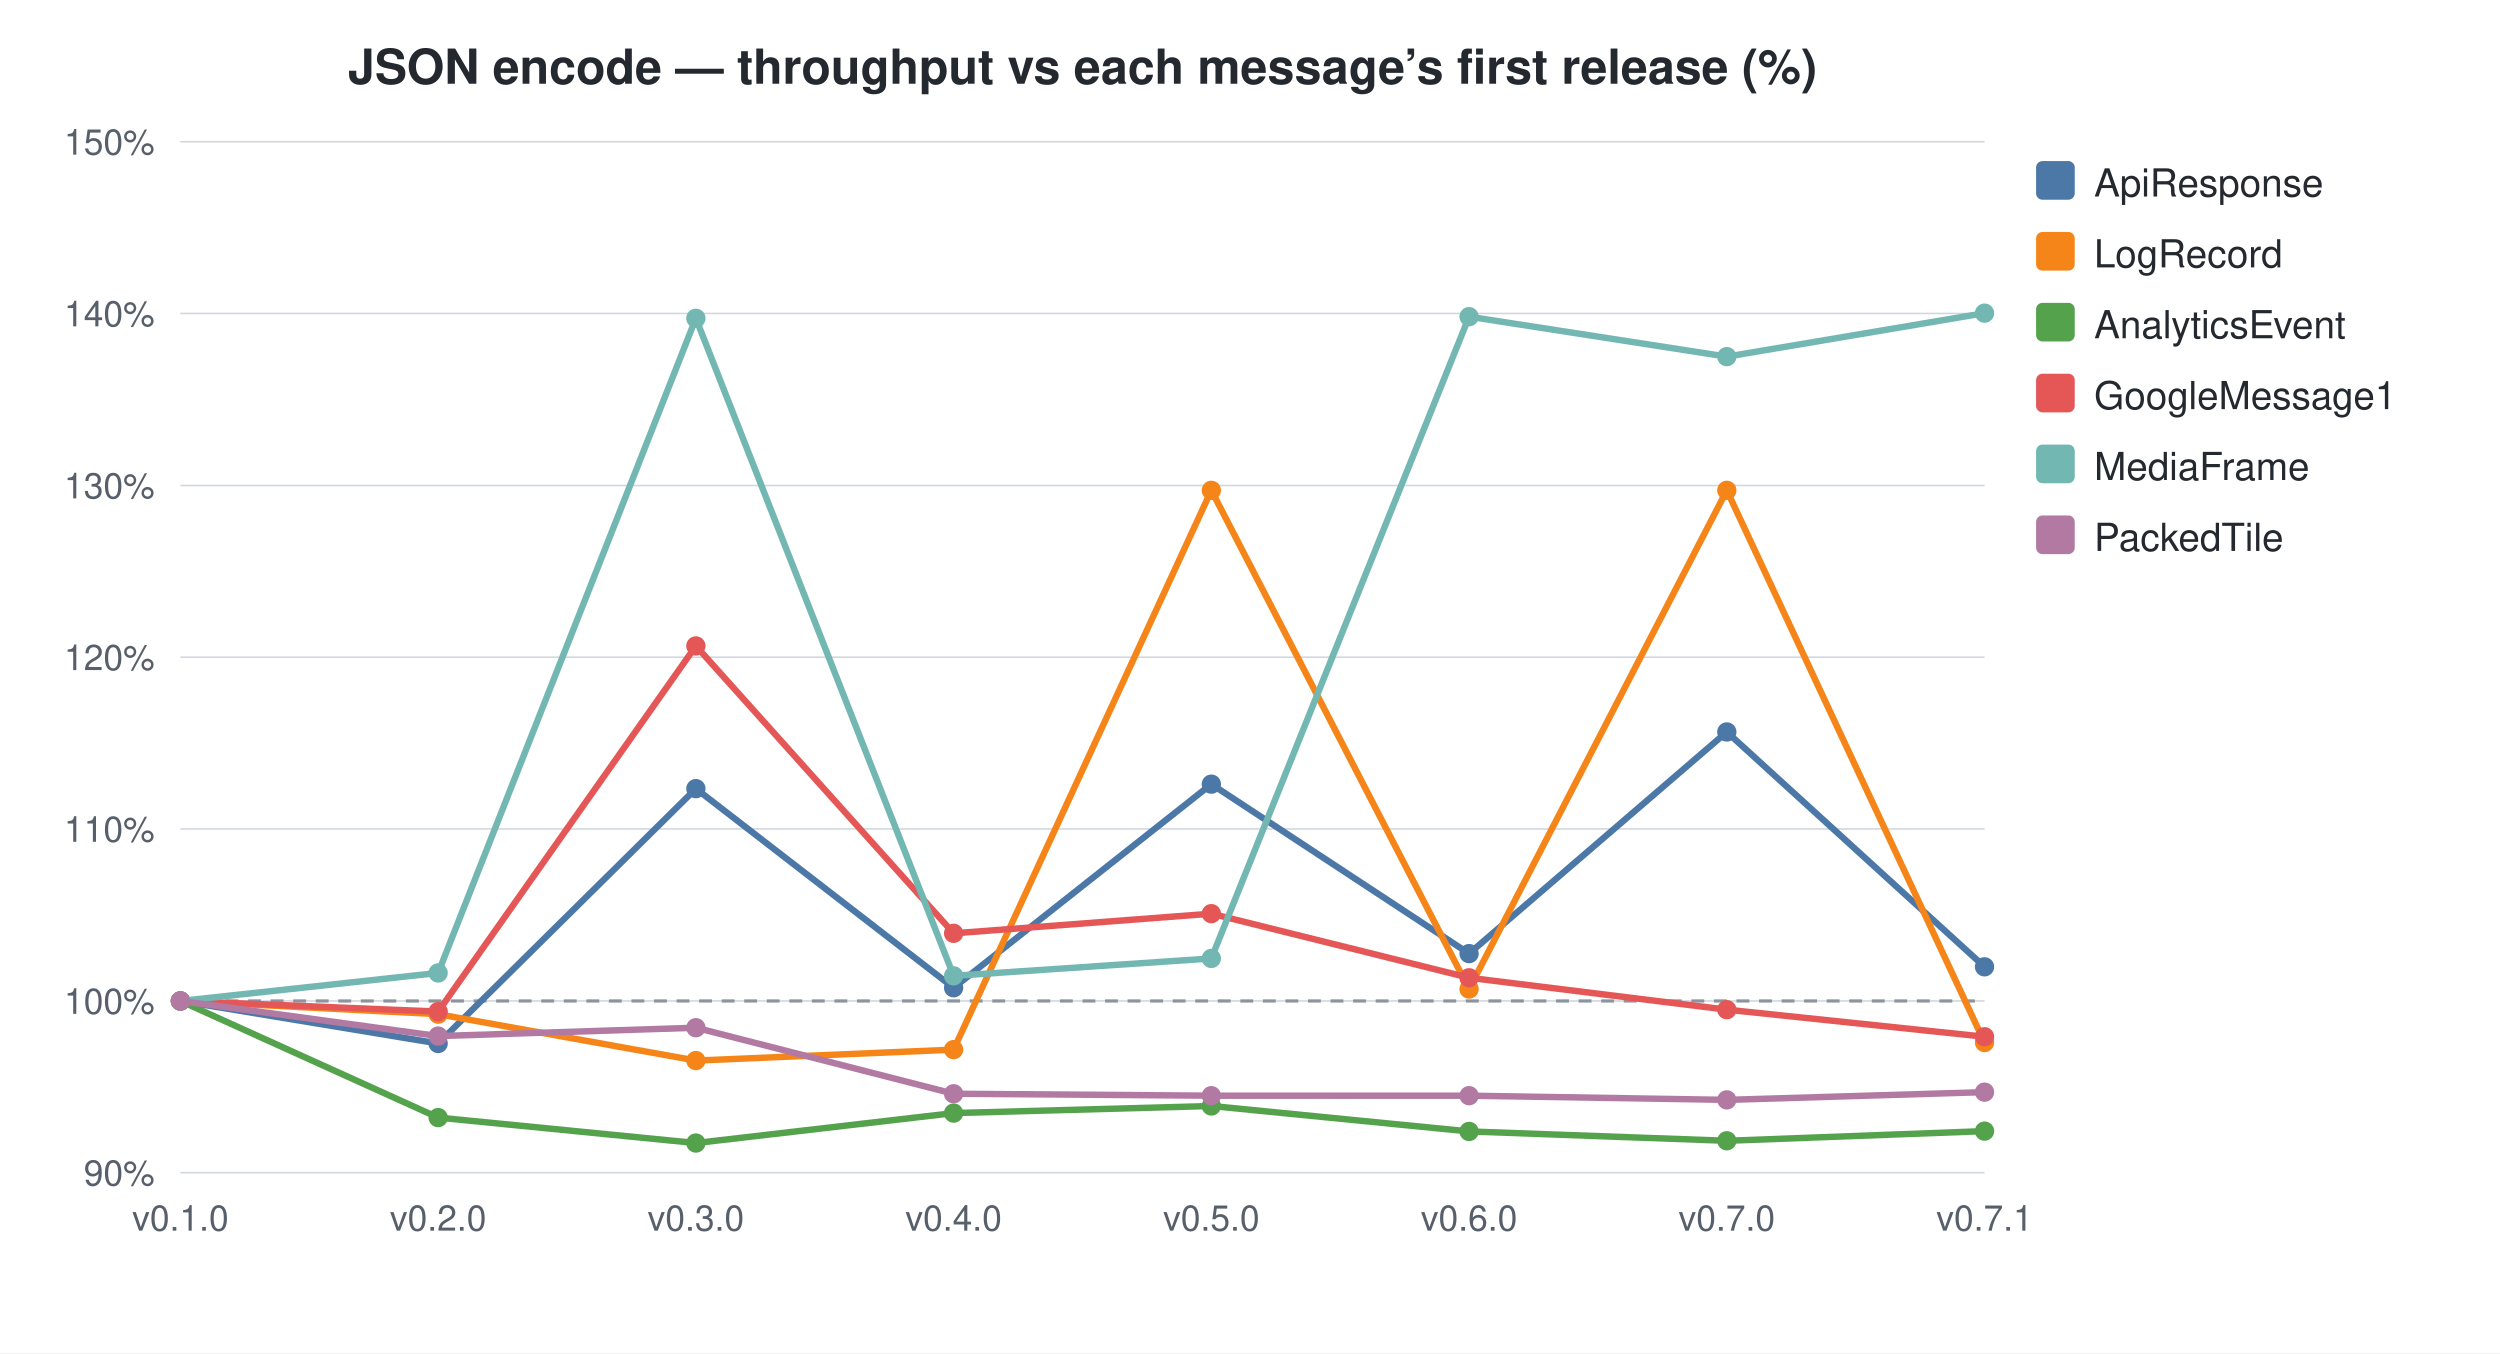
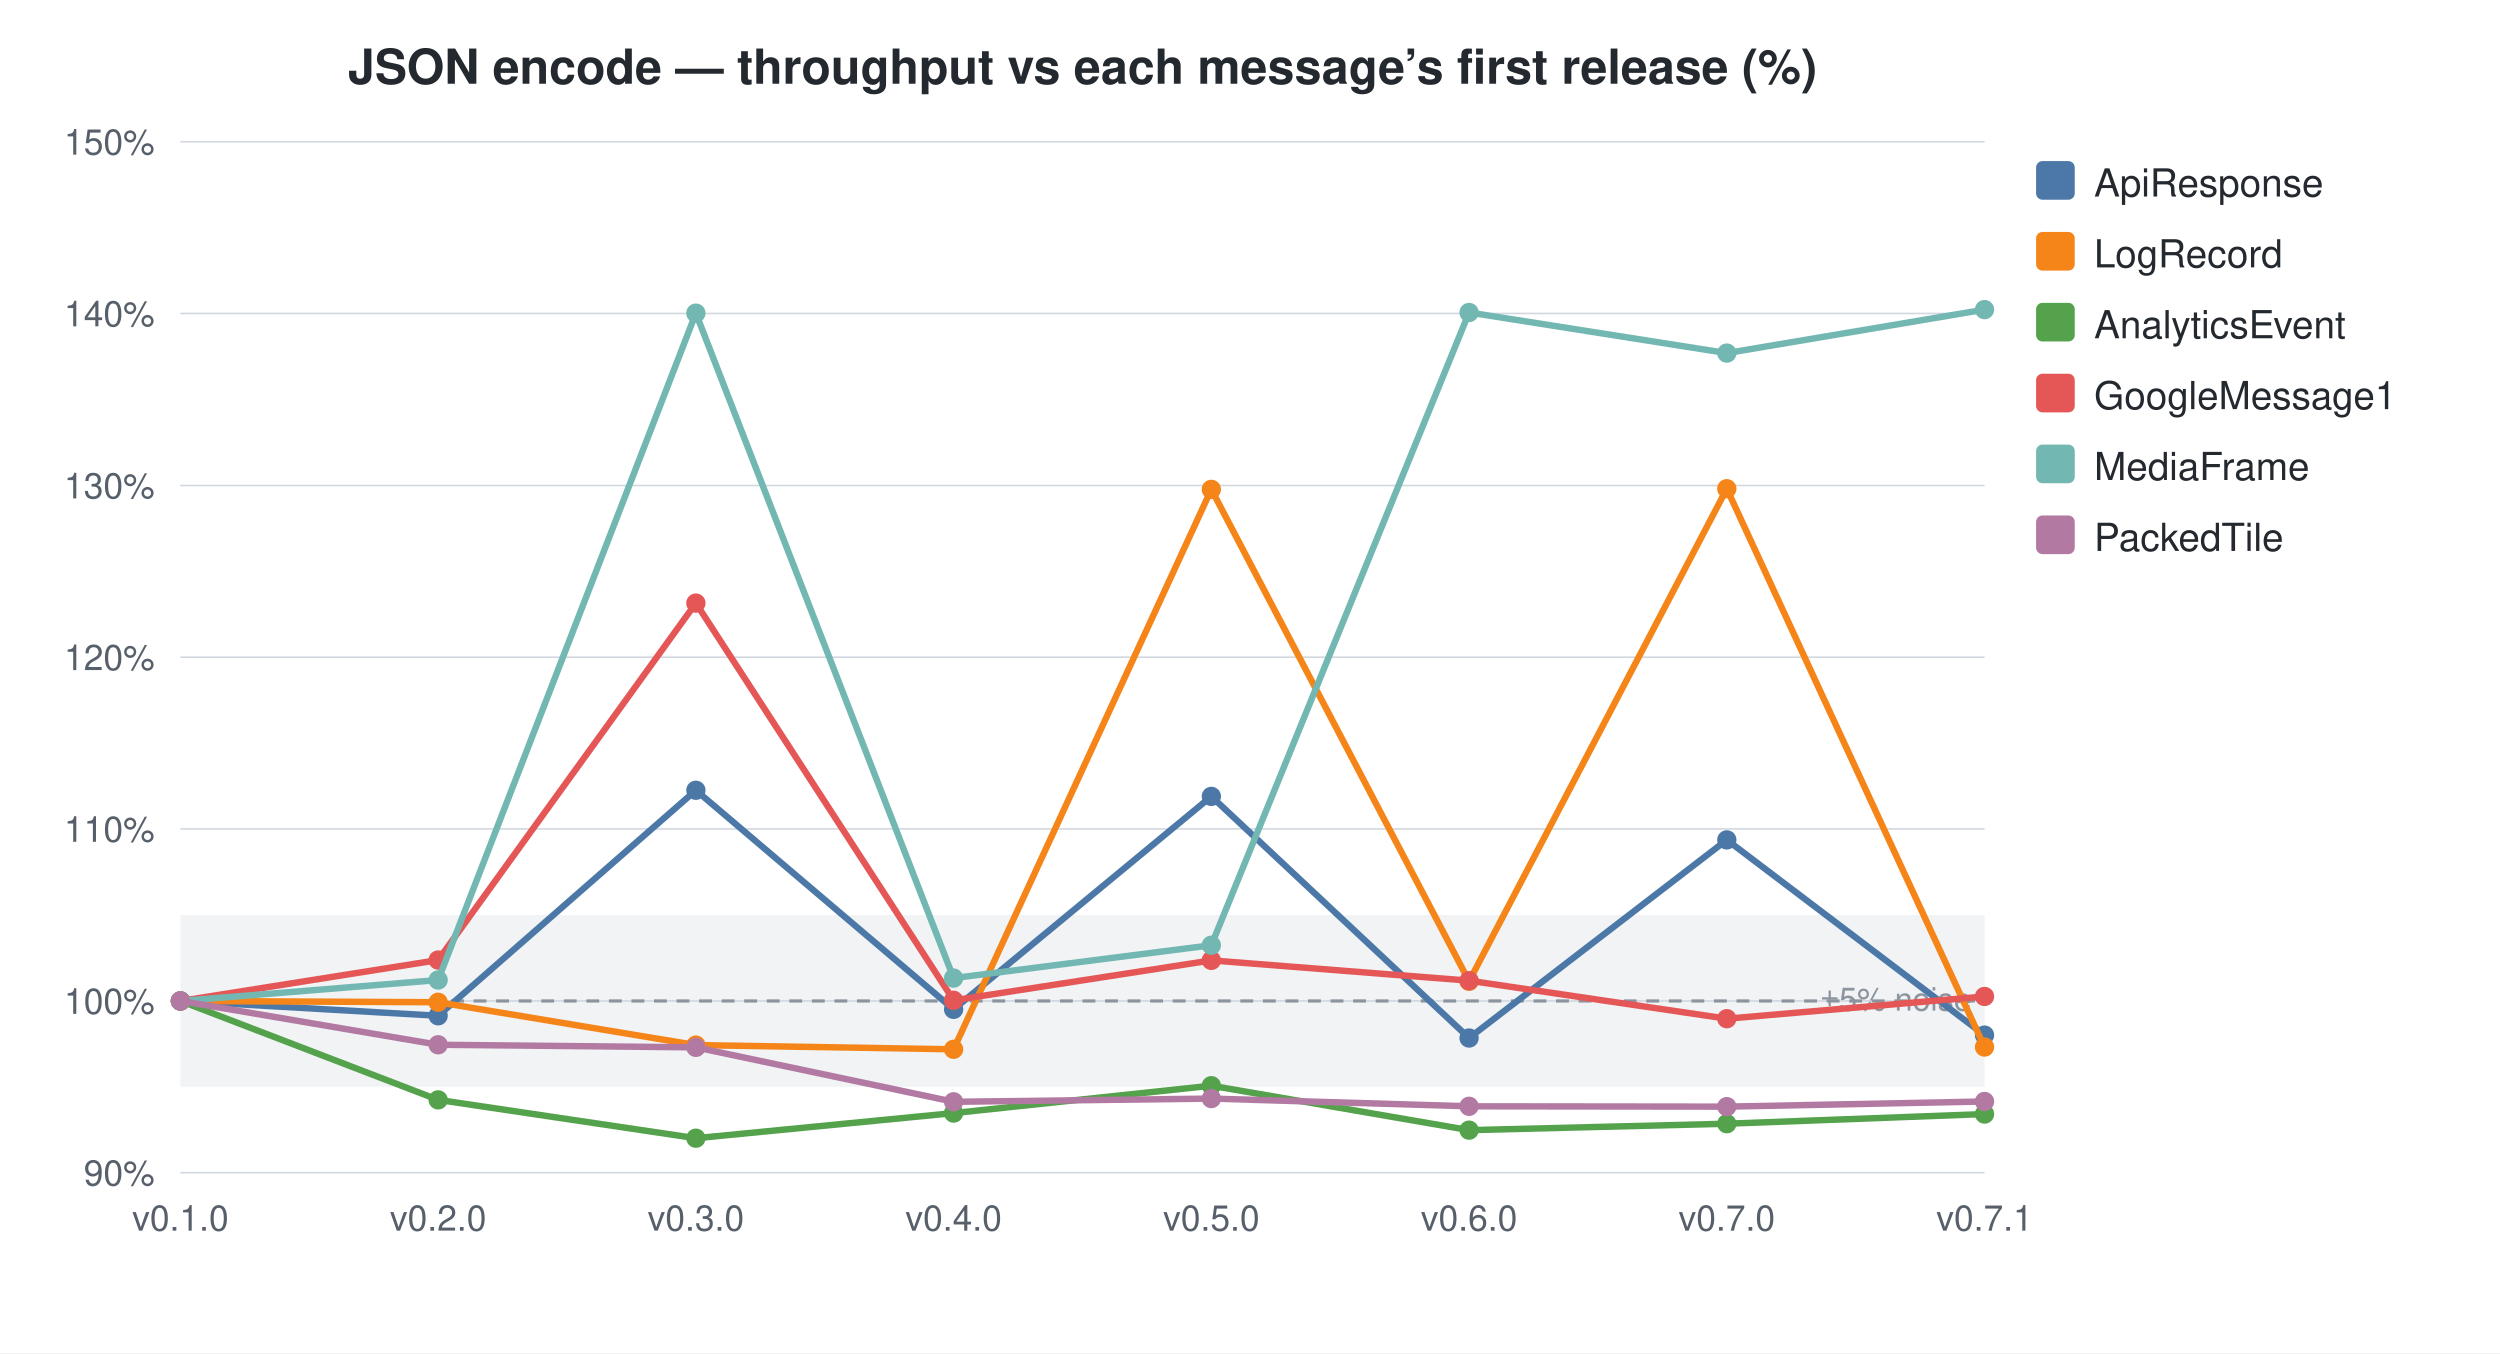
<svg xmlns="http://www.w3.org/2000/svg" width="776" height="420" viewBox="0 0 776 420">
  <style>
    text { font-family: -apple-system, BlinkMacSystemFont, "Segoe UI", Helvetica, Arial, sans-serif; }
    .title { font-size: 15px; font-weight: 600; fill: #24292f; }
    .axis-label { font-size: 11px; fill: #57606a; }
    .legend-text { font-size: 12px; fill: #24292f; }
    .grid { stroke: #d0d7de; stroke-width: 0.5; }
    .baseline { stroke: #8c959f; stroke-width: 1; stroke-dasharray: 4 3; }
+     .noise-band { fill: #b1bac4; opacity: 0.18; }
+     .band-label { font-size: 10px; fill: #8c959f; }
  </style>
  <rect width="100%" height="100%" fill="white" />
+   <rect x="56" y="284.0" width="560" height="53.3" class="noise-band" />
+   <text x="612" y="313.7" text-anchor="end" class="band-label">±5% noise</text>
  <text x="336.0" y="26" text-anchor="middle" class="title">JSON encode — throughput vs each message’s first release (%)</text>
  <line x1="56" y1="364.0" x2="616" y2="364.0" class="grid" />
  <text x="48" y="368.0" text-anchor="end" class="axis-label">90%</text>
  <line x1="56" y1="310.7" x2="616" y2="310.7" class="grid" />
  <text x="48" y="314.7" text-anchor="end" class="axis-label">100%</text>
  <line x1="56" y1="257.3" x2="616" y2="257.3" class="grid" />
  <text x="48" y="261.3" text-anchor="end" class="axis-label">110%</text>
  <line x1="56" y1="204.0" x2="616" y2="204.0" class="grid" />
  <text x="48" y="208.0" text-anchor="end" class="axis-label">120%</text>
  <line x1="56" y1="150.7" x2="616" y2="150.7" class="grid" />
  <text x="48" y="154.7" text-anchor="end" class="axis-label">130%</text>
  <line x1="56" y1="97.3" x2="616" y2="97.3" class="grid" />
  <text x="48" y="101.3" text-anchor="end" class="axis-label">140%</text>
  <line x1="56" y1="44.0" x2="616" y2="44.0" class="grid" />
  <text x="48" y="48.0" text-anchor="end" class="axis-label">150%</text>
  <line x1="56" y1="310.7" x2="616" y2="310.7" class="baseline" />
  <text x="56.0" y="382" text-anchor="middle" class="axis-label">v0.1.0</text>
  <text x="136.0" y="382" text-anchor="middle" class="axis-label">v0.2.0</text>
  <text x="216.0" y="382" text-anchor="middle" class="axis-label">v0.3.0</text>
  <text x="296.0" y="382" text-anchor="middle" class="axis-label">v0.4.0</text>
  <text x="376.0" y="382" text-anchor="middle" class="axis-label">v0.5.0</text>
  <text x="456.0" y="382" text-anchor="middle" class="axis-label">v0.6.0</text>
  <text x="536.0" y="382" text-anchor="middle" class="axis-label">v0.7.0</text>
  <text x="616.0" y="382" text-anchor="middle" class="axis-label">v0.7.1</text>
-   <path d="M56.0,310.7 L136.0,323.9 L216.0,244.8 L296.0,306.6 L376.0,243.4 L456.0,296.0 L536.0,227.2 L616.0,300.1" fill="none" stroke="#4C78A8" stroke-width="2" />
+   <path d="M56.0,310.7 L136.0,315.3 L216.0,245.3 L296.0,313.3 L376.0,247.2 L456.0,322.2 L536.0,260.7 L616.0,321.3" fill="none" stroke="#4C78A8" stroke-width="2" />
  <circle cx="56.0" cy="310.7" r="3" fill="#4C78A8" />
-   <circle cx="136.0" cy="323.9" r="3" fill="#4C78A8" />
-   <circle cx="216.0" cy="244.8" r="3" fill="#4C78A8" />
-   <circle cx="296.0" cy="306.6" r="3" fill="#4C78A8" />
-   <circle cx="376.0" cy="243.4" r="3" fill="#4C78A8" />
-   <circle cx="456.0" cy="296.0" r="3" fill="#4C78A8" />
-   <circle cx="536.0" cy="227.2" r="3" fill="#4C78A8" />
-   <circle cx="616.0" cy="300.1" r="3" fill="#4C78A8" />
-   <path d="M56.0,310.7 L136.0,314.8 L216.0,329.2 L296.0,325.8 L376.0,152.2 L456.0,307.0 L536.0,152.2 L616.0,323.6" fill="none" stroke="#F58518" stroke-width="2" />
+   <circle cx="136.0" cy="315.3" r="3" fill="#4C78A8" />
+   <circle cx="216.0" cy="245.3" r="3" fill="#4C78A8" />
+   <circle cx="296.0" cy="313.3" r="3" fill="#4C78A8" />
+   <circle cx="376.0" cy="247.2" r="3" fill="#4C78A8" />
+   <circle cx="456.0" cy="322.2" r="3" fill="#4C78A8" />
+   <circle cx="536.0" cy="260.7" r="3" fill="#4C78A8" />
+   <circle cx="616.0" cy="321.3" r="3" fill="#4C78A8" />
+   <path d="M56.0,310.7 L136.0,311.1 L216.0,324.4 L296.0,325.7 L376.0,151.9 L456.0,304.6 L536.0,151.7 L616.0,325.0" fill="none" stroke="#F58518" stroke-width="2" />
  <circle cx="56.0" cy="310.7" r="3" fill="#F58518" />
-   <circle cx="136.0" cy="314.8" r="3" fill="#F58518" />
-   <circle cx="216.0" cy="329.2" r="3" fill="#F58518" />
-   <circle cx="296.0" cy="325.8" r="3" fill="#F58518" />
-   <circle cx="376.0" cy="152.2" r="3" fill="#F58518" />
-   <circle cx="456.0" cy="307.0" r="3" fill="#F58518" />
-   <circle cx="536.0" cy="152.2" r="3" fill="#F58518" />
-   <circle cx="616.0" cy="323.6" r="3" fill="#F58518" />
-   <path d="M56.0,310.7 L136.0,346.9 L216.0,354.8 L296.0,345.5 L376.0,343.3 L456.0,351.2 L536.0,354.1 L616.0,351.1" fill="none" stroke="#54A24B" stroke-width="2" />
+   <circle cx="136.0" cy="311.1" r="3" fill="#F58518" />
+   <circle cx="216.0" cy="324.4" r="3" fill="#F58518" />
+   <circle cx="296.0" cy="325.7" r="3" fill="#F58518" />
+   <circle cx="376.0" cy="151.9" r="3" fill="#F58518" />
+   <circle cx="456.0" cy="304.6" r="3" fill="#F58518" />
+   <circle cx="536.0" cy="151.7" r="3" fill="#F58518" />
+   <circle cx="616.0" cy="325.0" r="3" fill="#F58518" />
+   <path d="M56.0,310.7 L136.0,341.4 L216.0,353.3 L296.0,345.5 L376.0,337.0 L456.0,350.8 L536.0,348.8 L616.0,345.8" fill="none" stroke="#54A24B" stroke-width="2" />
  <circle cx="56.0" cy="310.7" r="3" fill="#54A24B" />
-   <circle cx="136.0" cy="346.9" r="3" fill="#54A24B" />
-   <circle cx="216.0" cy="354.8" r="3" fill="#54A24B" />
+   <circle cx="136.0" cy="341.4" r="3" fill="#54A24B" />
+   <circle cx="216.0" cy="353.3" r="3" fill="#54A24B" />
  <circle cx="296.0" cy="345.5" r="3" fill="#54A24B" />
-   <circle cx="376.0" cy="343.3" r="3" fill="#54A24B" />
-   <circle cx="456.0" cy="351.2" r="3" fill="#54A24B" />
-   <circle cx="536.0" cy="354.1" r="3" fill="#54A24B" />
-   <circle cx="616.0" cy="351.1" r="3" fill="#54A24B" />
-   <path d="M56.0,310.7 L136.0,314.0 L216.0,200.5 L296.0,289.7 L376.0,283.6 L456.0,303.5 L536.0,313.4 L616.0,321.8" fill="none" stroke="#E45756" stroke-width="2" />
+   <circle cx="376.0" cy="337.0" r="3" fill="#54A24B" />
+   <circle cx="456.0" cy="350.8" r="3" fill="#54A24B" />
+   <circle cx="536.0" cy="348.8" r="3" fill="#54A24B" />
+   <circle cx="616.0" cy="345.8" r="3" fill="#54A24B" />
+   <path d="M56.0,310.7 L136.0,298.0 L216.0,187.2 L296.0,310.5 L376.0,298.1 L456.0,304.4 L536.0,316.2 L616.0,309.3" fill="none" stroke="#E45756" stroke-width="2" />
  <circle cx="56.0" cy="310.7" r="3" fill="#E45756" />
-   <circle cx="136.0" cy="314.0" r="3" fill="#E45756" />
-   <circle cx="216.0" cy="200.5" r="3" fill="#E45756" />
-   <circle cx="296.0" cy="289.7" r="3" fill="#E45756" />
-   <circle cx="376.0" cy="283.6" r="3" fill="#E45756" />
-   <circle cx="456.0" cy="303.5" r="3" fill="#E45756" />
-   <circle cx="536.0" cy="313.4" r="3" fill="#E45756" />
-   <circle cx="616.0" cy="321.8" r="3" fill="#E45756" />
-   <path d="M56.0,310.7 L136.0,302.0 L216.0,98.8 L296.0,302.9 L376.0,297.5 L456.0,98.3 L536.0,110.7 L616.0,97.2" fill="none" stroke="#72B7B2" stroke-width="2" />
+   <circle cx="136.0" cy="298.0" r="3" fill="#E45756" />
+   <circle cx="216.0" cy="187.2" r="3" fill="#E45756" />
+   <circle cx="296.0" cy="310.5" r="3" fill="#E45756" />
+   <circle cx="376.0" cy="298.1" r="3" fill="#E45756" />
+   <circle cx="456.0" cy="304.4" r="3" fill="#E45756" />
+   <circle cx="536.0" cy="316.2" r="3" fill="#E45756" />
+   <circle cx="616.0" cy="309.3" r="3" fill="#E45756" />
+   <path d="M56.0,310.7 L136.0,304.2 L216.0,97.2 L296.0,303.6 L376.0,293.4 L456.0,97.0 L536.0,109.6 L616.0,96.1" fill="none" stroke="#72B7B2" stroke-width="2" />
  <circle cx="56.0" cy="310.7" r="3" fill="#72B7B2" />
-   <circle cx="136.0" cy="302.0" r="3" fill="#72B7B2" />
-   <circle cx="216.0" cy="98.8" r="3" fill="#72B7B2" />
-   <circle cx="296.0" cy="302.9" r="3" fill="#72B7B2" />
-   <circle cx="376.0" cy="297.5" r="3" fill="#72B7B2" />
-   <circle cx="456.0" cy="98.3" r="3" fill="#72B7B2" />
-   <circle cx="536.0" cy="110.7" r="3" fill="#72B7B2" />
-   <circle cx="616.0" cy="97.2" r="3" fill="#72B7B2" />
-   <path d="M56.0,310.7 L136.0,321.6 L216.0,319.0 L296.0,339.5 L376.0,340.1 L456.0,340.1 L536.0,341.4 L616.0,339.0" fill="none" stroke="#B279A2" stroke-width="2" />
+   <circle cx="136.0" cy="304.2" r="3" fill="#72B7B2" />
+   <circle cx="216.0" cy="97.2" r="3" fill="#72B7B2" />
+   <circle cx="296.0" cy="303.6" r="3" fill="#72B7B2" />
+   <circle cx="376.0" cy="293.4" r="3" fill="#72B7B2" />
+   <circle cx="456.0" cy="97.0" r="3" fill="#72B7B2" />
+   <circle cx="536.0" cy="109.6" r="3" fill="#72B7B2" />
+   <circle cx="616.0" cy="96.1" r="3" fill="#72B7B2" />
+   <path d="M56.0,310.7 L136.0,324.3 L216.0,325.1 L296.0,342.0 L376.0,341.0 L456.0,343.4 L536.0,343.5 L616.0,341.9" fill="none" stroke="#B279A2" stroke-width="2" />
  <circle cx="56.0" cy="310.7" r="3" fill="#B279A2" />
-   <circle cx="136.0" cy="321.6" r="3" fill="#B279A2" />
-   <circle cx="216.0" cy="319.0" r="3" fill="#B279A2" />
-   <circle cx="296.0" cy="339.5" r="3" fill="#B279A2" />
-   <circle cx="376.0" cy="340.1" r="3" fill="#B279A2" />
-   <circle cx="456.0" cy="340.1" r="3" fill="#B279A2" />
-   <circle cx="536.0" cy="341.4" r="3" fill="#B279A2" />
-   <circle cx="616.0" cy="339.0" r="3" fill="#B279A2" />
+   <circle cx="136.0" cy="324.3" r="3" fill="#B279A2" />
+   <circle cx="216.0" cy="325.1" r="3" fill="#B279A2" />
+   <circle cx="296.0" cy="342.0" r="3" fill="#B279A2" />
+   <circle cx="376.0" cy="341.0" r="3" fill="#B279A2" />
+   <circle cx="456.0" cy="343.4" r="3" fill="#B279A2" />
+   <circle cx="536.0" cy="343.5" r="3" fill="#B279A2" />
+   <circle cx="616.0" cy="341.9" r="3" fill="#B279A2" />
  <rect x="632" y="50" width="12" height="12" rx="2" fill="#4C78A8" />
  <text x="650" y="61" class="legend-text">ApiResponse</text>
  <rect x="632" y="72" width="12" height="12" rx="2" fill="#F58518" />
  <text x="650" y="83" class="legend-text">LogRecord</text>
  <rect x="632" y="94" width="12" height="12" rx="2" fill="#54A24B" />
  <text x="650" y="105" class="legend-text">AnalyticsEvent</text>
  <rect x="632" y="116" width="12" height="12" rx="2" fill="#E45756" />
  <text x="650" y="127" class="legend-text">GoogleMessage1</text>
  <rect x="632" y="138" width="12" height="12" rx="2" fill="#72B7B2" />
  <text x="650" y="149" class="legend-text">MediaFrame</text>
  <rect x="632" y="160" width="12" height="12" rx="2" fill="#B279A2" />
  <text x="650" y="171" class="legend-text">PackedTile</text>
</svg>
